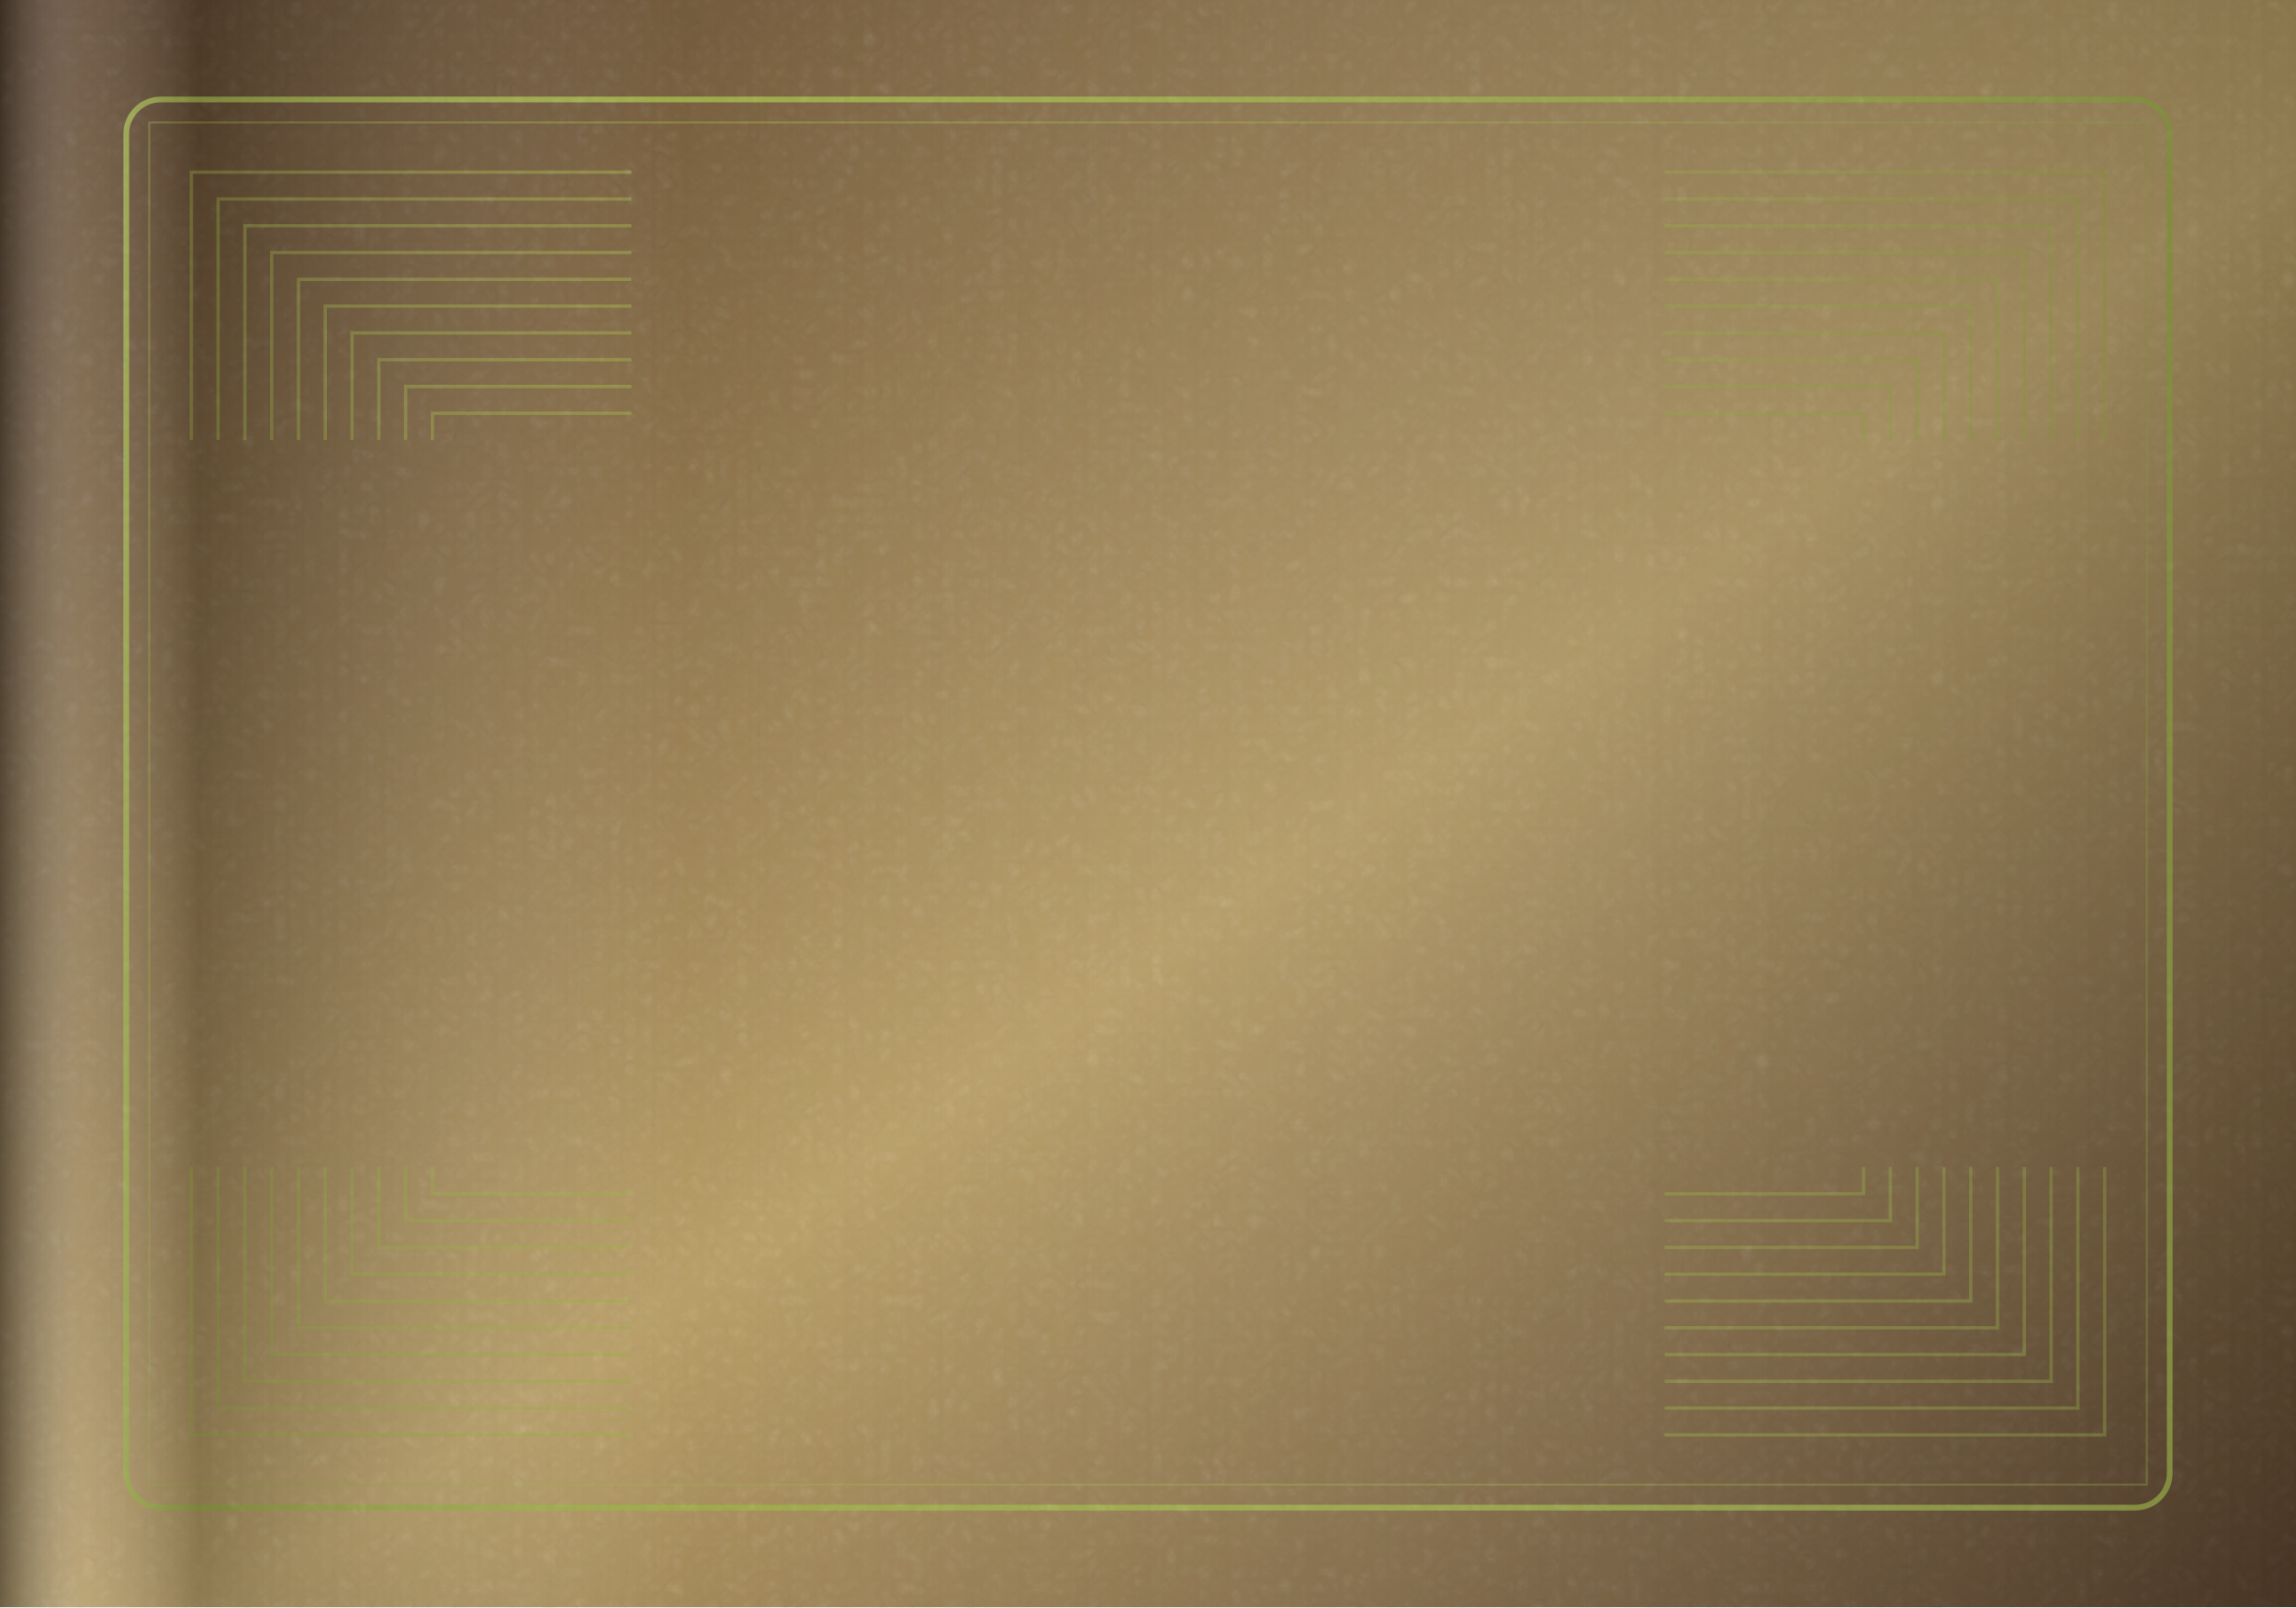
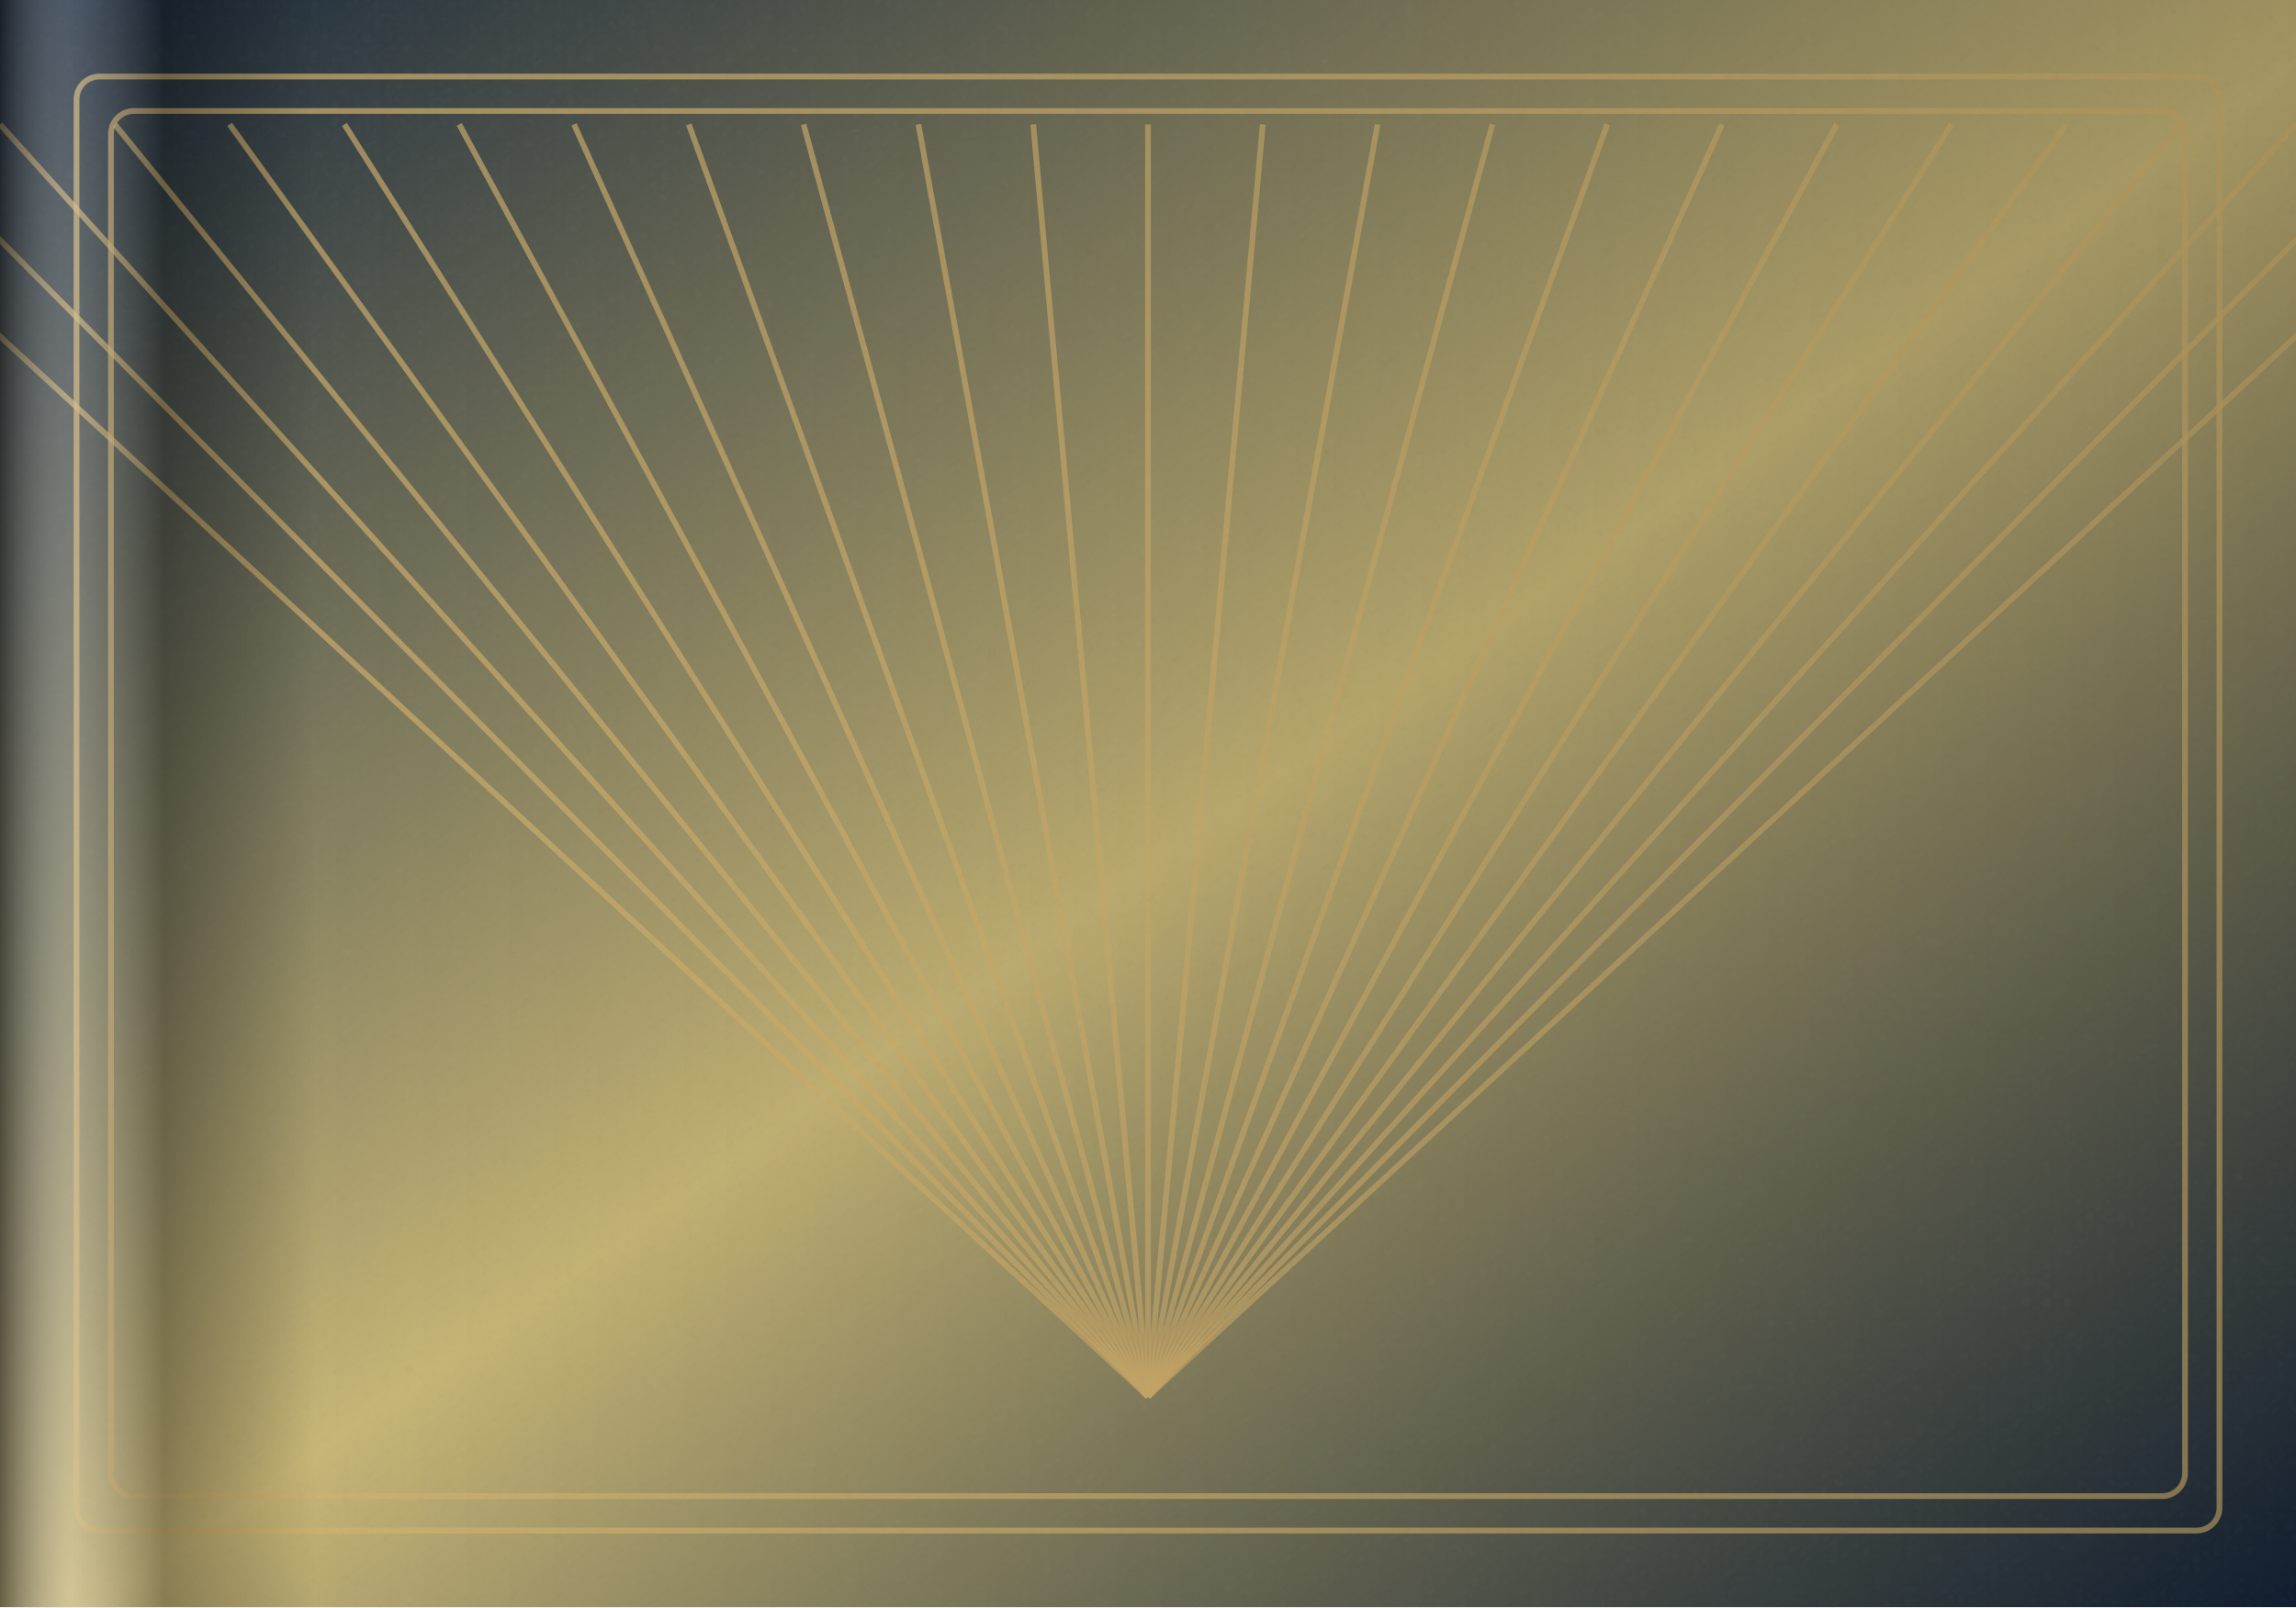
<svg xmlns="http://www.w3.org/2000/svg" width="1200" height="840" viewBox="0 0 1200 840">
  <defs>
-     <linearGradient id="base" x2="1" y2="1">
-       <stop stop-color="#59402b" />
-       <stop offset=".55" stop-color="#c6ac70" />
-       <stop offset="1" stop-color="#59402b" />
+     <linearGradient id="base" x2="100%" y2="100%">
+       <stop stop-color="#102137" />
+       <stop offset=".52" stop-color="#c8b676" />
+       <stop offset="1" stop-color="#102137" />
    </linearGradient>
-     <linearGradient id="light">
-       <stop stop-color="#000" stop-opacity=".5" />
-       <stop offset=".04" stop-color="#fff" stop-opacity=".13" />
-       <stop offset=".09" stop-color="#000" stop-opacity=".22" />
-       <stop offset=".3" stop-color="#fff" stop-opacity="0" />
-       <stop offset="1" stop-color="#000" stop-opacity=".22" />
+     <linearGradient id="spine">
+       <stop stop-color="#000" stop-opacity=".6" />
+       <stop offset=".035" stop-color="#fff" stop-opacity=".22" />
+       <stop offset=".075" stop-color="#000" stop-opacity=".3" />
+       <stop offset=".14" stop-color="#000" stop-opacity="0" />
+       <stop offset="1" stop-color="#000" stop-opacity=".18" />
    </linearGradient>
    <filter id="grain">
-       <feTurbulence baseFrequency="0.12" numOctaves="3" seed="134" stitchTiles="stitch" />
+       <feTurbulence baseFrequency="0.18" numOctaves="2" seed="134" stitchTiles="stitch" />
      <feColorMatrix type="saturate" values="0" />
-       <feBlend in="SourceGraphic" mode="soft-light" />
    </filter>
  </defs>
-   <rect width="1200" height="840" fill="url(#base)" />
-   <g style="filter:hue-rotate(38deg)">
-     <rect x="66" y="52" width="1068" height="736" rx="18" fill="none" stroke="#cfac65" stroke-width="3" />
-     <rect x="78" y="64" width="1044" height="712" fill="none" stroke="#cfac65" opacity=".5" />
-     <path d="M100 230V90H330 M870 90h230v140 M100 610v140H330 M870 750h230V610" fill="none" stroke="#cfac65" stroke-width="1.7" opacity="0.55" />
-     <path d="M114 230V104H330 M870 104h216v126 M114 610v126H330 M870 736h216V610" fill="none" stroke="#cfac65" stroke-width="1.7" opacity="0.55" />
-     <path d="M128 230V118H330 M870 118h202v112 M128 610v112H330 M870 722h202V610" fill="none" stroke="#cfac65" stroke-width="1.7" opacity="0.55" />
-     <path d="M142 230V132H330 M870 132h188v98 M142 610v98H330 M870 708h188V610" fill="none" stroke="#cfac65" stroke-width="1.7" opacity="0.55" />
-     <path d="M156 230V146H330 M870 146h174v84 M156 610v84H330 M870 694h174V610" fill="none" stroke="#cfac65" stroke-width="1.7" opacity="0.55" />
-     <path d="M170 230V160H330 M870 160h160v70 M170 610v70H330 M870 680h160V610" fill="none" stroke="#cfac65" stroke-width="1.7" opacity="0.55" />
-     <path d="M184 230V174H330 M870 174h146v56 M184 610v56H330 M870 666h146V610" fill="none" stroke="#cfac65" stroke-width="1.7" opacity="0.55" />
-     <path d="M198 230V188H330 M870 188h132v42 M198 610v42H330 M870 652h132V610" fill="none" stroke="#cfac65" stroke-width="1.7" opacity="0.55" />
-     <path d="M212 230V202H330 M870 202h118v28 M212 610v28H330 M870 638h118V610" fill="none" stroke="#cfac65" stroke-width="1.7" opacity="0.55" />
-     <path d="M226 230V216H330 M870 216h104v14 M226 610v14H330 M870 624h104V610" fill="none" stroke="#cfac65" stroke-width="1.7" opacity="0.55" />
-   </g>
-   <rect width="1200" height="840" fill="#59402b" opacity=".13" filter="url(#grain)" />
-   <rect width="1200" height="840" fill="url(#light)" />
+   <rect x="0" y="0" width="1200" height="840" fill="url(#base)" opacity="1" />
+   <rect x="40" y="40" width="1120" height="760" fill="none" opacity="0.7" rx="12" stroke="#d2b16d" stroke-width="3" />
+   <rect x="58" y="58" width="1084" height="724" fill="none" opacity="0.7" rx="12" stroke="#d2b16d" stroke-width="3" />
+   <path d="M600 730L-120 65" fill="none" stroke="#d2b16d" stroke-width="3" opacity="0.65" />
+   <path d="M600 730L-60 65" fill="none" stroke="#d2b16d" stroke-width="3" opacity="0.65" />
+   <path d="M600 730L0 65" fill="none" stroke="#d2b16d" stroke-width="3" opacity="0.65" />
+   <path d="M600 730L60 65" fill="none" stroke="#d2b16d" stroke-width="3" opacity="0.65" />
+   <path d="M600 730L120 65" fill="none" stroke="#d2b16d" stroke-width="3" opacity="0.65" />
+   <path d="M600 730L180 65" fill="none" stroke="#d2b16d" stroke-width="3" opacity="0.65" />
+   <path d="M600 730L240 65" fill="none" stroke="#d2b16d" stroke-width="3" opacity="0.65" />
+   <path d="M600 730L300 65" fill="none" stroke="#d2b16d" stroke-width="3" opacity="0.65" />
+   <path d="M600 730L360 65" fill="none" stroke="#d2b16d" stroke-width="3" opacity="0.65" />
+   <path d="M600 730L420 65" fill="none" stroke="#d2b16d" stroke-width="3" opacity="0.65" />
+   <path d="M600 730L480 65" fill="none" stroke="#d2b16d" stroke-width="3" opacity="0.65" />
+   <path d="M600 730L540 65" fill="none" stroke="#d2b16d" stroke-width="3" opacity="0.65" />
+   <path d="M600 730L600 65" fill="none" stroke="#d2b16d" stroke-width="3" opacity="0.65" />
+   <path d="M600 730L660 65" fill="none" stroke="#d2b16d" stroke-width="3" opacity="0.65" />
+   <path d="M600 730L720 65" fill="none" stroke="#d2b16d" stroke-width="3" opacity="0.65" />
+   <path d="M600 730L780 65" fill="none" stroke="#d2b16d" stroke-width="3" opacity="0.65" />
+   <path d="M600 730L840 65" fill="none" stroke="#d2b16d" stroke-width="3" opacity="0.65" />
+   <path d="M600 730L900 65" fill="none" stroke="#d2b16d" stroke-width="3" opacity="0.65" />
+   <path d="M600 730L960 65" fill="none" stroke="#d2b16d" stroke-width="3" opacity="0.65" />
+   <path d="M600 730L1020 65" fill="none" stroke="#d2b16d" stroke-width="3" opacity="0.65" />
+   <path d="M600 730L1080 65" fill="none" stroke="#d2b16d" stroke-width="3" opacity="0.65" />
+   <path d="M600 730L1140 65" fill="none" stroke="#d2b16d" stroke-width="3" opacity="0.65" />
+   <path d="M600 730L1200 65" fill="none" stroke="#d2b16d" stroke-width="3" opacity="0.65" />
+   <path d="M600 730L1260 65" fill="none" stroke="#d2b16d" stroke-width="3" opacity="0.65" />
+   <path d="M600 730L1320 65" fill="none" stroke="#d2b16d" stroke-width="3" opacity="0.65" />
+   <rect x="0" y="0" width="1200" height="840" fill="#fff" opacity="0.055" filter="url(#grain)" />
+   <rect x="0" y="0" width="1200" height="840" fill="url(#spine)" opacity="1" />
</svg>
